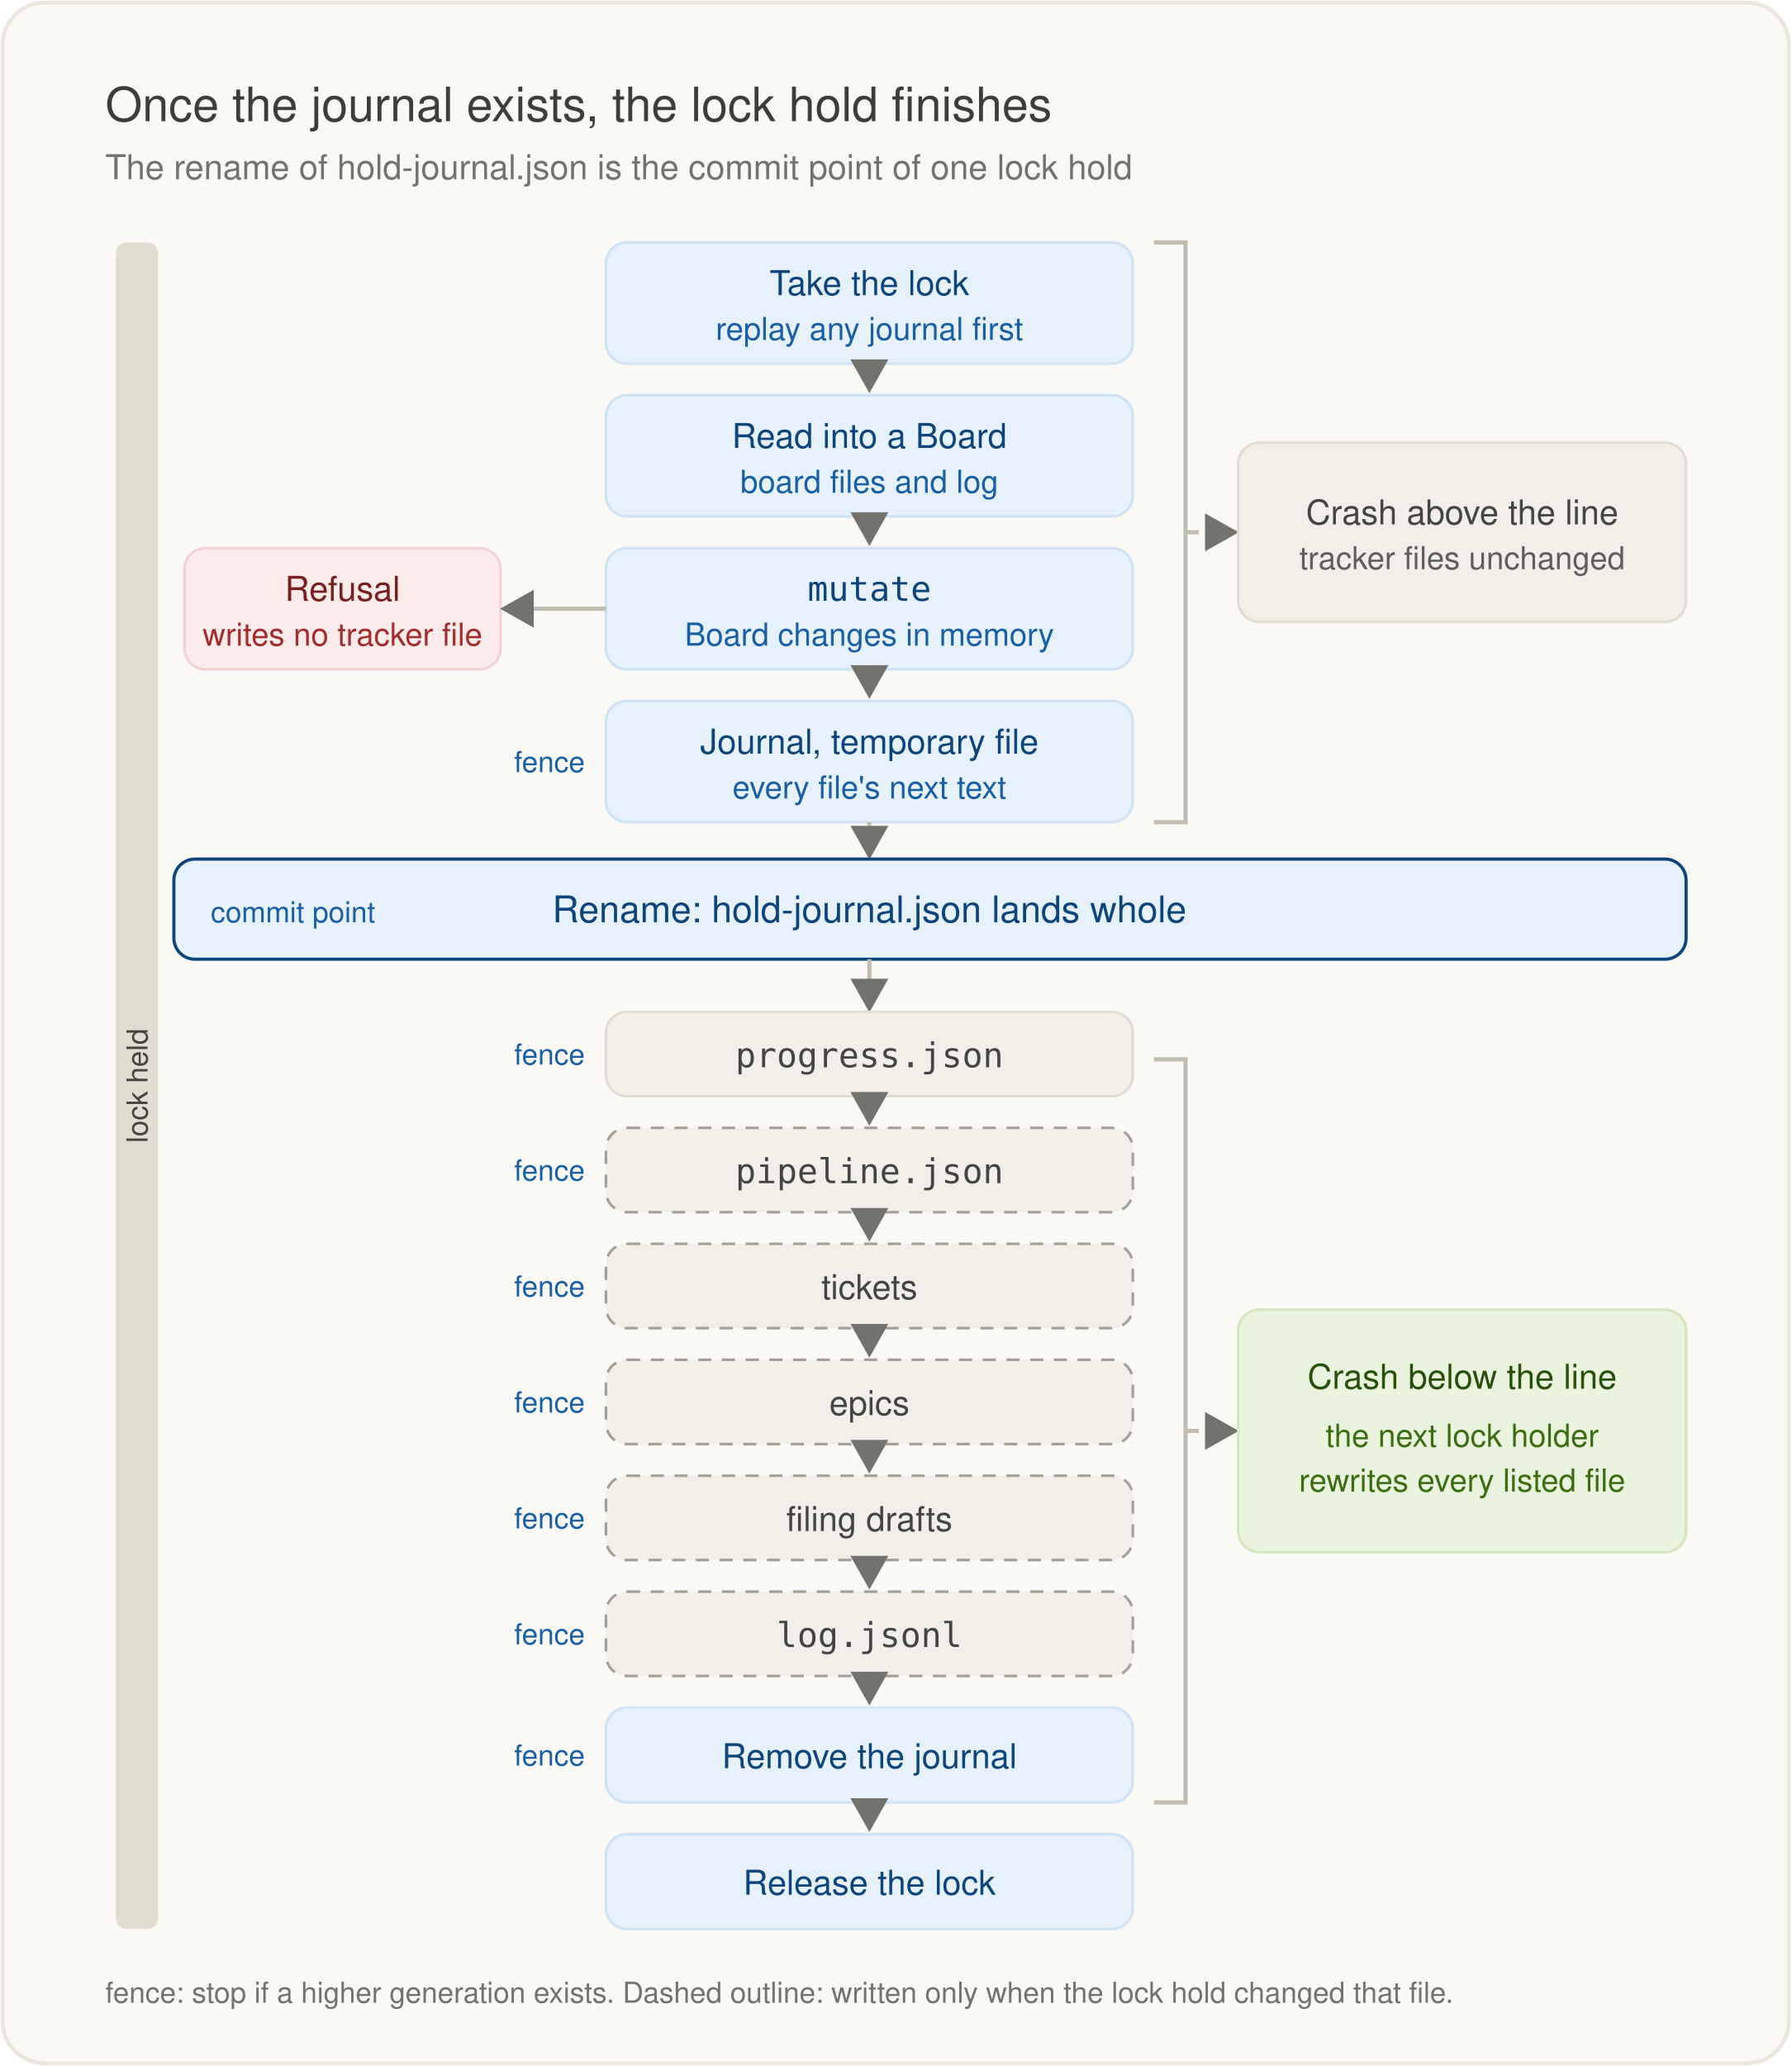
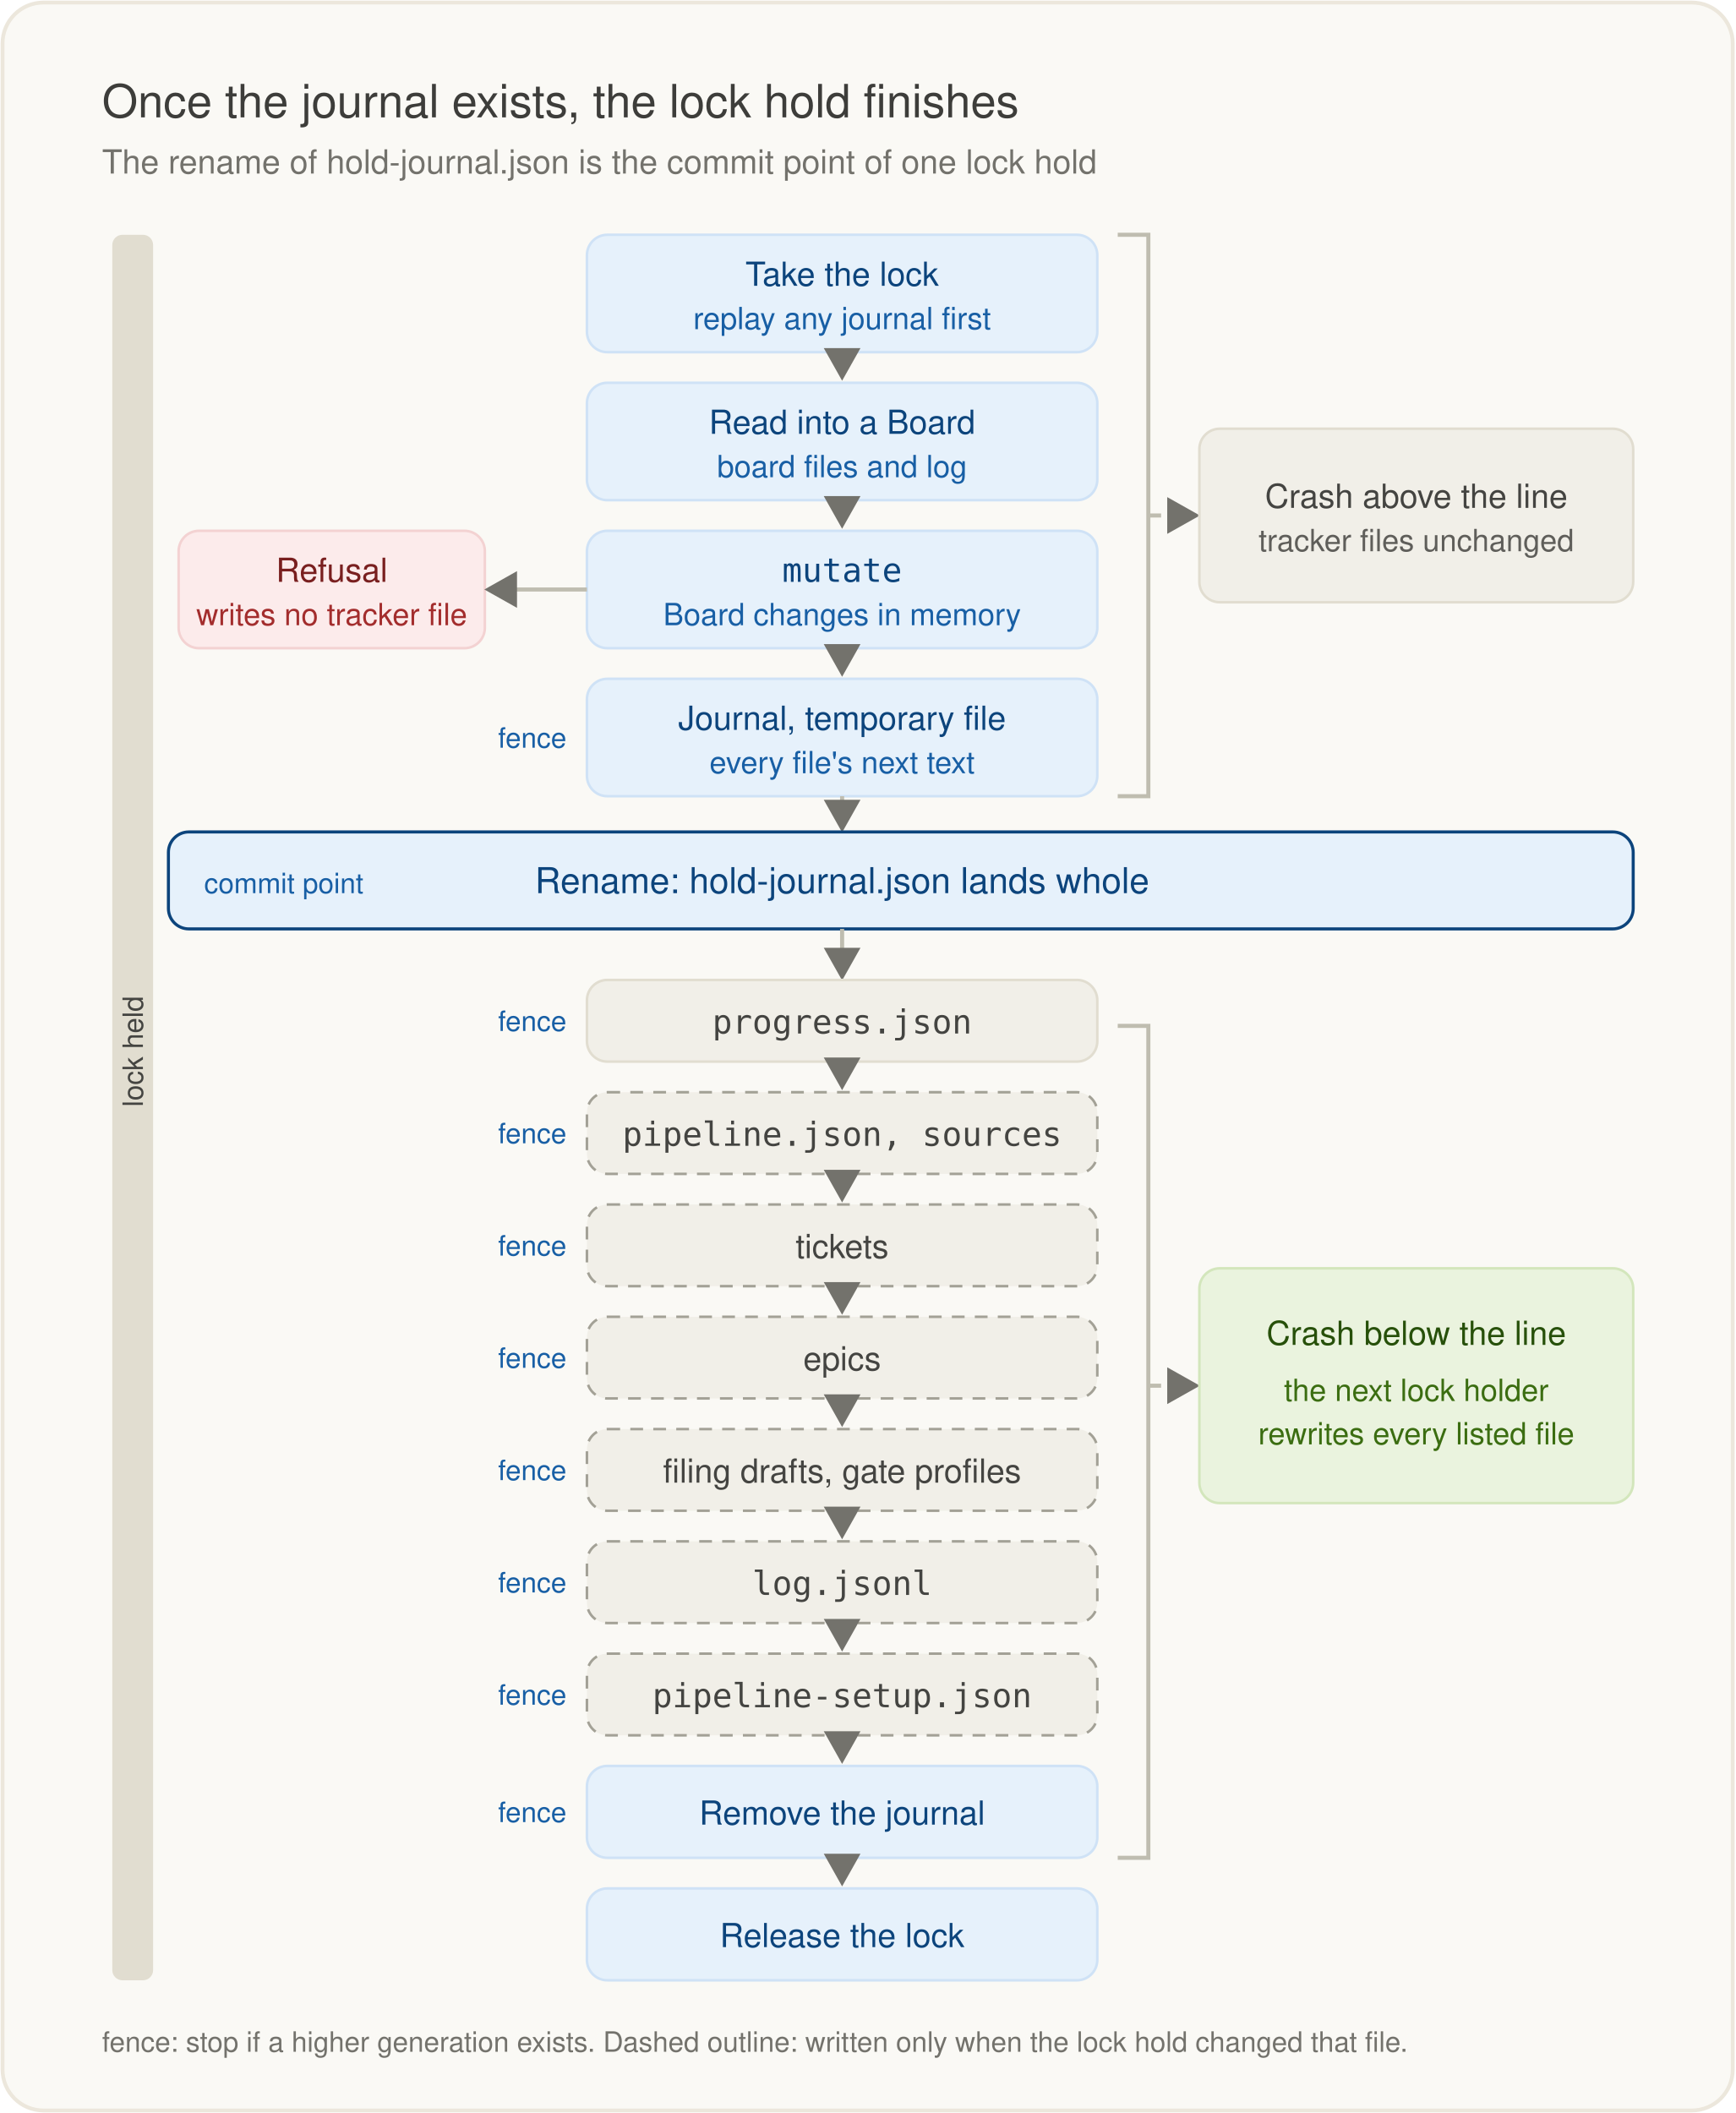
- <svg xmlns="http://www.w3.org/2000/svg" width="680" height="784" viewBox="0 0 680 784" role="img" font-family="-apple-system,BlinkMacSystemFont,'Segoe UI',Helvetica,Arial,sans-serif">
+ <svg xmlns="http://www.w3.org/2000/svg" width="680" height="828" viewBox="0 0 680 828" role="img" font-family="-apple-system,BlinkMacSystemFont,'Segoe UI',Helvetica,Arial,sans-serif">
  <defs>
    <marker id="ah" markerWidth="9" markerHeight="9" refX="6" refY="4.5" orient="auto">
      <path d="M0,0 L8,4.5 L0,9 z" fill="#73726c" />
    </marker>
  </defs>
-   <rect x="1" y="1" width="678" height="782" rx="16" fill="#FAF9F5" stroke="#ECE7DC" stroke-width="1.5" />
+   <rect x="1" y="1" width="678" height="826" rx="16" fill="#FAF9F5" stroke="#ECE7DC" stroke-width="1.5" />
  <text x="40" y="46" font-size="18" font-weight="500" fill="#3d3d3a">Once the journal exists, the lock hold finishes</text>
  <text x="40" y="68" font-size="13" fill="#73726c">The rename of hold-journal.json is the commit point of one lock hold</text>
-   <rect x="44" y="92" width="16" height="640" rx="4" fill="#E1DDD0" />
+   <rect x="44" y="92" width="16" height="684" rx="4" fill="#E1DDD0" />
  <text transform="translate(56 412) rotate(-90)" font-size="11" fill="#444441" text-anchor="middle">lock held</text>
  <rect x="230" y="92" width="200" height="46" rx="8" fill="#E6F1FB" stroke="#CFE2F6" />
  <text x="330.0" y="112.0" font-size="13" font-weight="500" fill="#0C447C" text-anchor="middle">Take the lock</text>
  <text x="330.0" y="129.0" font-size="12" fill="#185FA5" text-anchor="middle">replay any journal first</text>
  <rect x="230" y="150" width="200" height="46" rx="8" fill="#E6F1FB" stroke="#CFE2F6" />
  <text x="330.0" y="170.0" font-size="13" font-weight="500" fill="#0C447C" text-anchor="middle">Read into a Board</text>
  <text x="330.0" y="187.0" font-size="12" fill="#185FA5" text-anchor="middle">board files and log</text>
  <rect x="230" y="208" width="200" height="46" rx="8" fill="#E6F1FB" stroke="#CFE2F6" />
  <text x="330.0" y="228.0" font-size="13" font-weight="500" fill="#0C447C" text-anchor="middle" font-family="ui-monospace,Menlo,Consolas,monospace">mutate</text>
  <text x="330.0" y="245.0" font-size="12" fill="#185FA5" text-anchor="middle">Board changes in memory</text>
  <rect x="230" y="266" width="200" height="46" rx="8" fill="#E6F1FB" stroke="#CFE2F6" />
  <text x="330.0" y="286.0" font-size="13" font-weight="500" fill="#0C447C" text-anchor="middle">Journal, temporary file</text>
  <text x="330.0" y="303.0" font-size="12" fill="#185FA5" text-anchor="middle">every file's next text</text>
  <path d="M330.0,138 L330.0,146" fill="none" stroke="#bfbdb0" stroke-width="1.6" marker-end="url(#ah)" />
  <path d="M330.0,196 L330.0,204" fill="none" stroke="#bfbdb0" stroke-width="1.6" marker-end="url(#ah)" />
  <path d="M330.0,254 L330.0,262" fill="none" stroke="#bfbdb0" stroke-width="1.6" marker-end="url(#ah)" />
  <text x="222" y="293" font-size="11" fill="#185FA5" text-anchor="end">fence</text>
  <path d="M330.0,312 L330.0,323" fill="none" stroke="#bfbdb0" stroke-width="1.6" marker-end="url(#ah)" />
  <rect x="66" y="326" width="574" height="38" rx="8" fill="#E6F1FB" stroke="#0C447C" stroke-width="1.2" />
  <text x="80" y="350" font-size="11" fill="#185FA5">commit point</text>
  <text x="330" y="350" font-size="14" font-weight="500" fill="#0C447C" text-anchor="middle">Rename: hold-journal.json lands whole</text>
  <path d="M330.0,364 L330.0,381" fill="none" stroke="#bfbdb0" stroke-width="1.6" marker-end="url(#ah)" />
  <rect x="230" y="384" width="200" height="32" rx="8" fill="#F1EFE8" stroke="#E1DDD0" />
  <text x="330.0" y="405" font-size="13" font-weight="500" fill="#444441" text-anchor="middle" font-family="ui-monospace,Menlo,Consolas,monospace">progress.json</text>
  <text x="222" y="404" font-size="11" fill="#185FA5" text-anchor="end">fence</text>
  <path d="M330.0,416 L330.0,424" fill="none" stroke="#bfbdb0" stroke-width="1.6" marker-end="url(#ah)" />
  <rect x="230" y="428" width="200" height="32" rx="8" fill="#F1EFE8" stroke="#A3A196" stroke-dasharray="5 4" />
-   <text x="330.0" y="449" font-size="13" font-weight="500" fill="#444441" text-anchor="middle" font-family="ui-monospace,Menlo,Consolas,monospace">pipeline.json</text>
+   <text x="330.0" y="449" font-size="13" font-weight="500" fill="#444441" text-anchor="middle" font-family="ui-monospace,Menlo,Consolas,monospace">pipeline.json, sources</text>
  <text x="222" y="448" font-size="11" fill="#185FA5" text-anchor="end">fence</text>
  <path d="M330.0,460 L330.0,468" fill="none" stroke="#bfbdb0" stroke-width="1.6" marker-end="url(#ah)" />
  <rect x="230" y="472" width="200" height="32" rx="8" fill="#F1EFE8" stroke="#A3A196" stroke-dasharray="5 4" />
  <text x="330.0" y="493" font-size="13" font-weight="500" fill="#444441" text-anchor="middle">tickets</text>
  <text x="222" y="492" font-size="11" fill="#185FA5" text-anchor="end">fence</text>
  <path d="M330.0,504 L330.0,512" fill="none" stroke="#bfbdb0" stroke-width="1.6" marker-end="url(#ah)" />
  <rect x="230" y="516" width="200" height="32" rx="8" fill="#F1EFE8" stroke="#A3A196" stroke-dasharray="5 4" />
  <text x="330.0" y="537" font-size="13" font-weight="500" fill="#444441" text-anchor="middle">epics</text>
  <text x="222" y="536" font-size="11" fill="#185FA5" text-anchor="end">fence</text>
  <path d="M330.0,548 L330.0,556" fill="none" stroke="#bfbdb0" stroke-width="1.6" marker-end="url(#ah)" />
  <rect x="230" y="560" width="200" height="32" rx="8" fill="#F1EFE8" stroke="#A3A196" stroke-dasharray="5 4" />
-   <text x="330.0" y="581" font-size="13" font-weight="500" fill="#444441" text-anchor="middle">filing drafts</text>
+   <text x="330.0" y="581" font-size="13" font-weight="500" fill="#444441" text-anchor="middle">filing drafts, gate profiles</text>
  <text x="222" y="580" font-size="11" fill="#185FA5" text-anchor="end">fence</text>
  <path d="M330.0,592 L330.0,600" fill="none" stroke="#bfbdb0" stroke-width="1.6" marker-end="url(#ah)" />
  <rect x="230" y="604" width="200" height="32" rx="8" fill="#F1EFE8" stroke="#A3A196" stroke-dasharray="5 4" />
  <text x="330.0" y="625" font-size="13" font-weight="500" fill="#444441" text-anchor="middle" font-family="ui-monospace,Menlo,Consolas,monospace">log.jsonl</text>
  <text x="222" y="624" font-size="11" fill="#185FA5" text-anchor="end">fence</text>
  <path d="M330.0,636 L330.0,644" fill="none" stroke="#bfbdb0" stroke-width="1.6" marker-end="url(#ah)" />
-   <rect x="230" y="648" width="200" height="36" rx="8" fill="#E6F1FB" stroke="#CFE2F6" />
-   <text x="330.0" y="671" font-size="13" font-weight="500" fill="#0C447C" text-anchor="middle">Remove the journal</text>
-   <text x="222" y="670" font-size="11" fill="#185FA5" text-anchor="end">fence</text>
-   <path d="M330.0,684 L330.0,692" fill="none" stroke="#bfbdb0" stroke-width="1.6" marker-end="url(#ah)" />
-   <rect x="230" y="696" width="200" height="36" rx="8" fill="#E6F1FB" stroke="#CFE2F6" />
-   <text x="330.0" y="719" font-size="13" font-weight="500" fill="#0C447C" text-anchor="middle">Release the lock</text>
+   <rect x="230" y="648" width="200" height="32" rx="8" fill="#F1EFE8" stroke="#A3A196" stroke-dasharray="5 4" />
+   <text x="330.0" y="669" font-size="13" font-weight="500" fill="#444441" text-anchor="middle" font-family="ui-monospace,Menlo,Consolas,monospace">pipeline-setup.json</text>
+   <text x="222" y="668" font-size="11" fill="#185FA5" text-anchor="end">fence</text>
+   <path d="M330.0,680 L330.0,688" fill="none" stroke="#bfbdb0" stroke-width="1.6" marker-end="url(#ah)" />
+   <rect x="230" y="692" width="200" height="36" rx="8" fill="#E6F1FB" stroke="#CFE2F6" />
+   <text x="330.0" y="715" font-size="13" font-weight="500" fill="#0C447C" text-anchor="middle">Remove the journal</text>
+   <text x="222" y="714" font-size="11" fill="#185FA5" text-anchor="end">fence</text>
+   <path d="M330.0,728 L330.0,736" fill="none" stroke="#bfbdb0" stroke-width="1.6" marker-end="url(#ah)" />
+   <rect x="230" y="740" width="200" height="36" rx="8" fill="#E6F1FB" stroke="#CFE2F6" />
+   <text x="330.0" y="763" font-size="13" font-weight="500" fill="#0C447C" text-anchor="middle">Release the lock</text>
  <rect x="70" y="208" width="120" height="46" rx="8" fill="#FCEBEB" stroke="#F3D2D2" />
  <text x="130.0" y="228.0" font-size="13" font-weight="500" fill="#791F1F" text-anchor="middle">Refusal</text>
  <text x="130.0" y="245.0" font-size="12" fill="#A32D2D" text-anchor="middle">writes no tracker file</text>
  <path d="M230,231 L193,231" fill="none" stroke="#bfbdb0" stroke-width="1.6" marker-end="url(#ah)" />
  <path d="M438,92 L450,92 L450,312 L438,312" fill="none" stroke="#bfbdb0" stroke-width="1.6" />
  <path d="M450,202 L467,202" fill="none" stroke="#bfbdb0" stroke-width="1.6" marker-end="url(#ah)" stroke-dasharray="5 4" />
  <rect x="470" y="168" width="170" height="68" rx="8" fill="#F1EFE8" stroke="#E1DDD0" />
  <text x="555.0" y="199.0" font-size="13" font-weight="500" fill="#444441" text-anchor="middle">Crash above the line</text>
  <text x="555.0" y="216.0" font-size="12" fill="#5F5E5A" text-anchor="middle">tracker files unchanged</text>
-   <path d="M438,402 L450,402 L450,684 L438,684" fill="none" stroke="#bfbdb0" stroke-width="1.6" />
+   <path d="M438,402 L450,402 L450,728 L438,728" fill="none" stroke="#bfbdb0" stroke-width="1.6" />
  <path d="M450,543 L467,543" fill="none" stroke="#bfbdb0" stroke-width="1.6" marker-end="url(#ah)" stroke-dasharray="5 4" />
  <rect x="470" y="497" width="170" height="92" rx="8" fill="#EAF3DE" stroke="#D3E6BC" />
  <text x="555" y="527" font-size="13" font-weight="500" fill="#27500A" text-anchor="middle">Crash below the line</text>
  <text x="555" y="549" font-size="12" fill="#3B6D11" text-anchor="middle">the next lock holder</text>
  <text x="555" y="566" font-size="12" fill="#3B6D11" text-anchor="middle">rewrites every listed file</text>
-   <text x="40" y="760" font-size="11" fill="#73726c">fence: stop if a higher generation exists. Dashed outline: written only when the lock hold changed that file.</text>
+   <text x="40" y="804" font-size="11" fill="#73726c">fence: stop if a higher generation exists. Dashed outline: written only when the lock hold changed that file.</text>
</svg>
